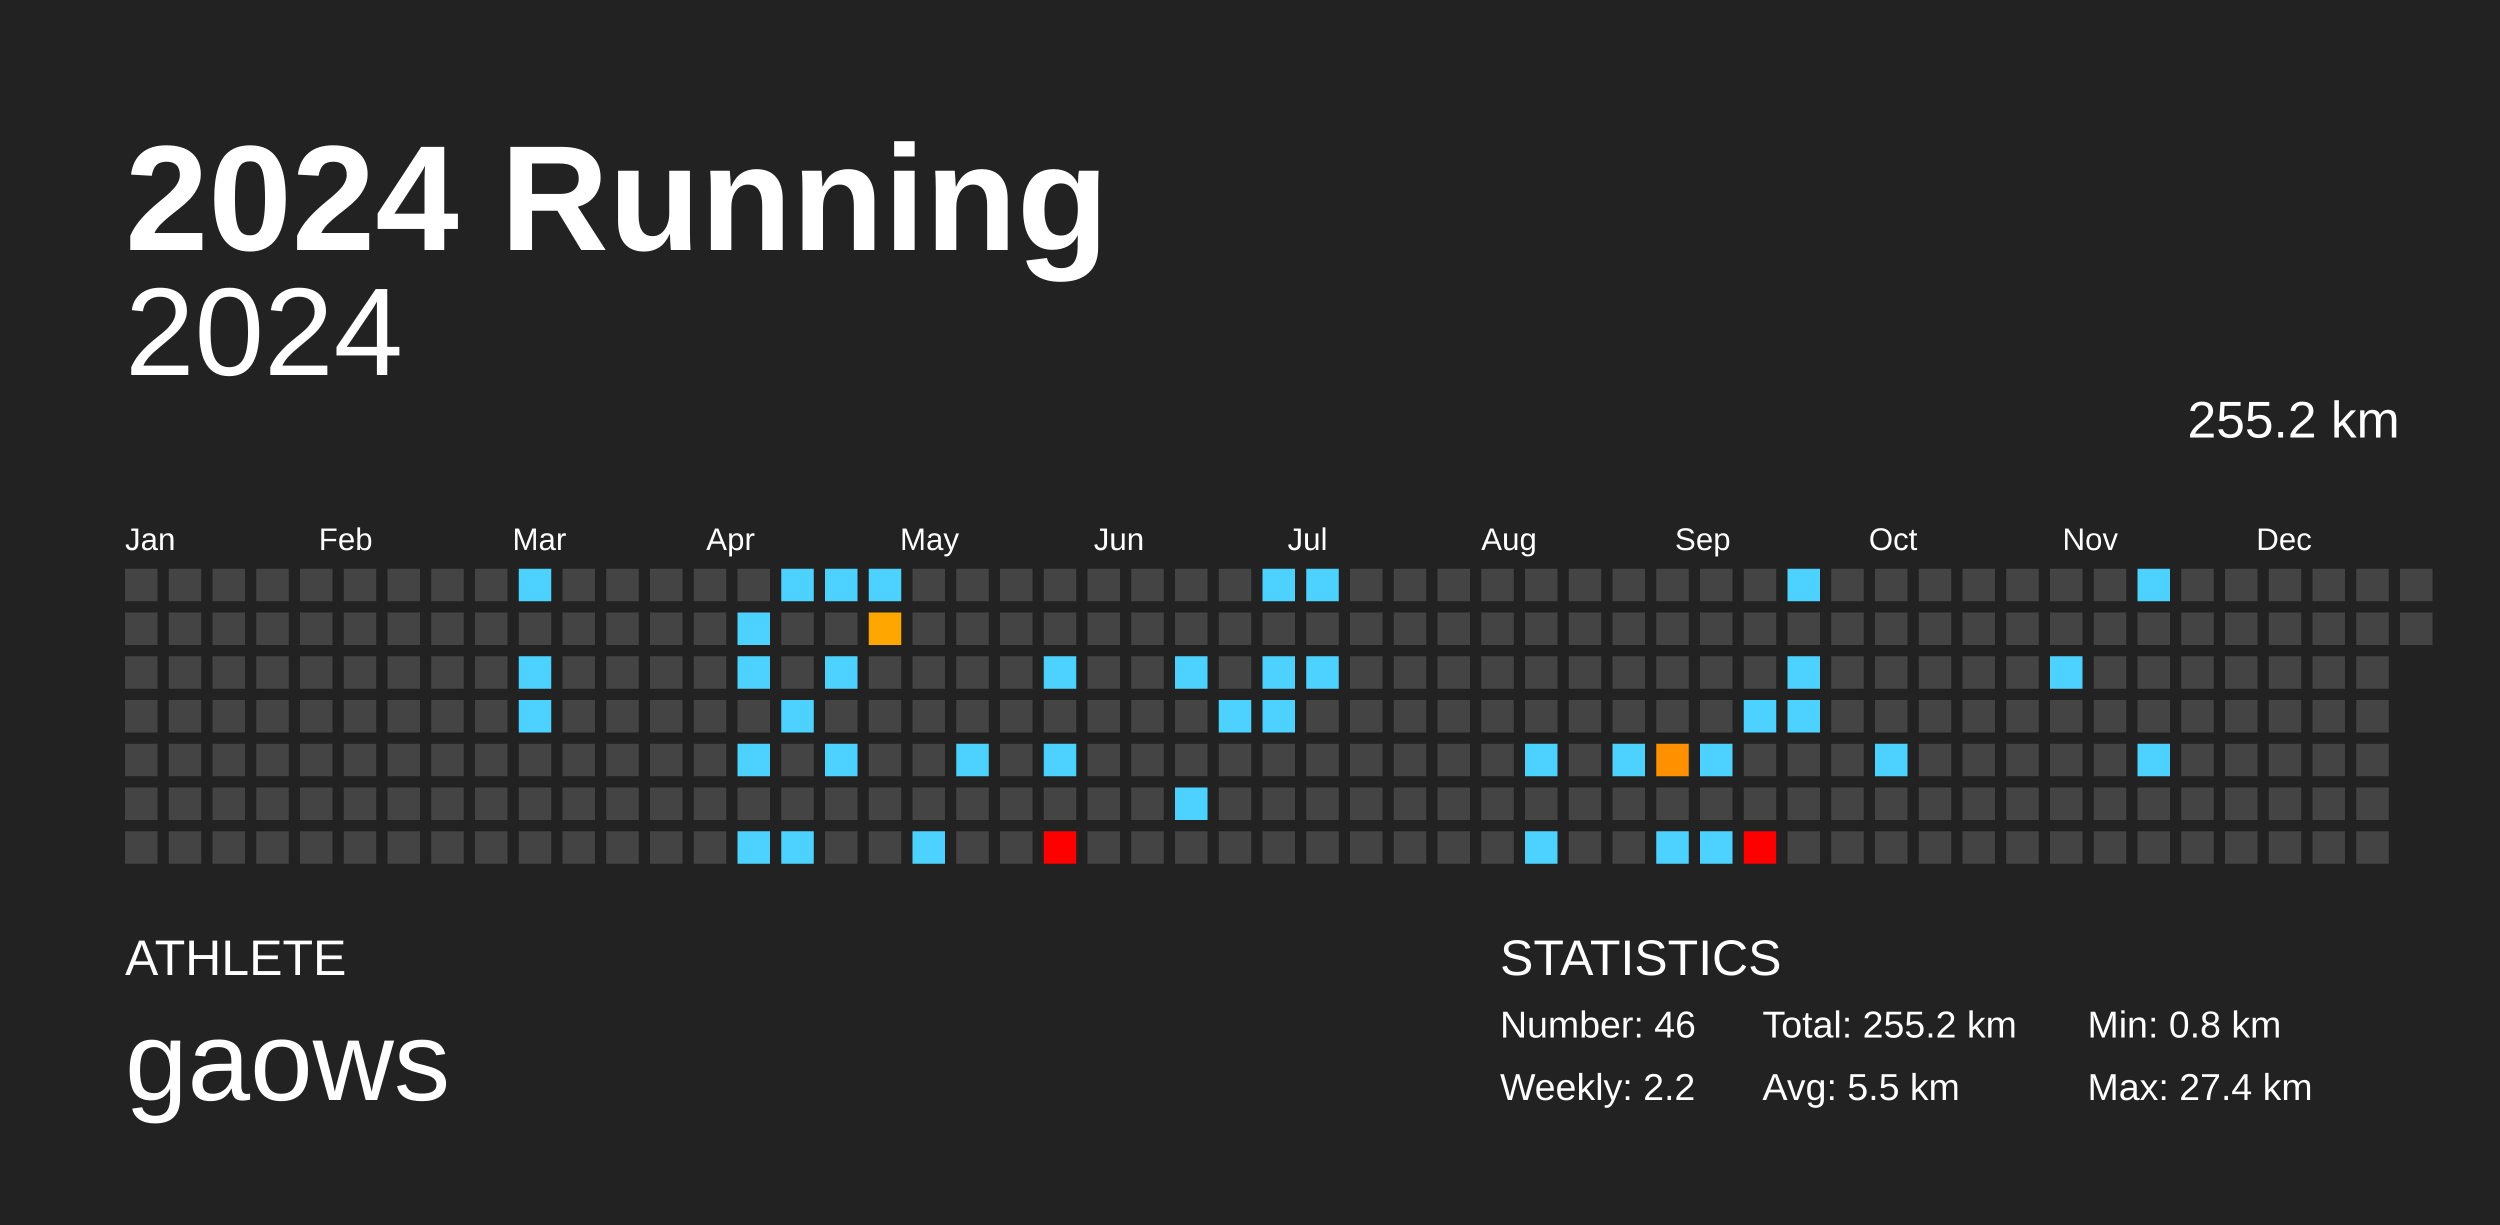
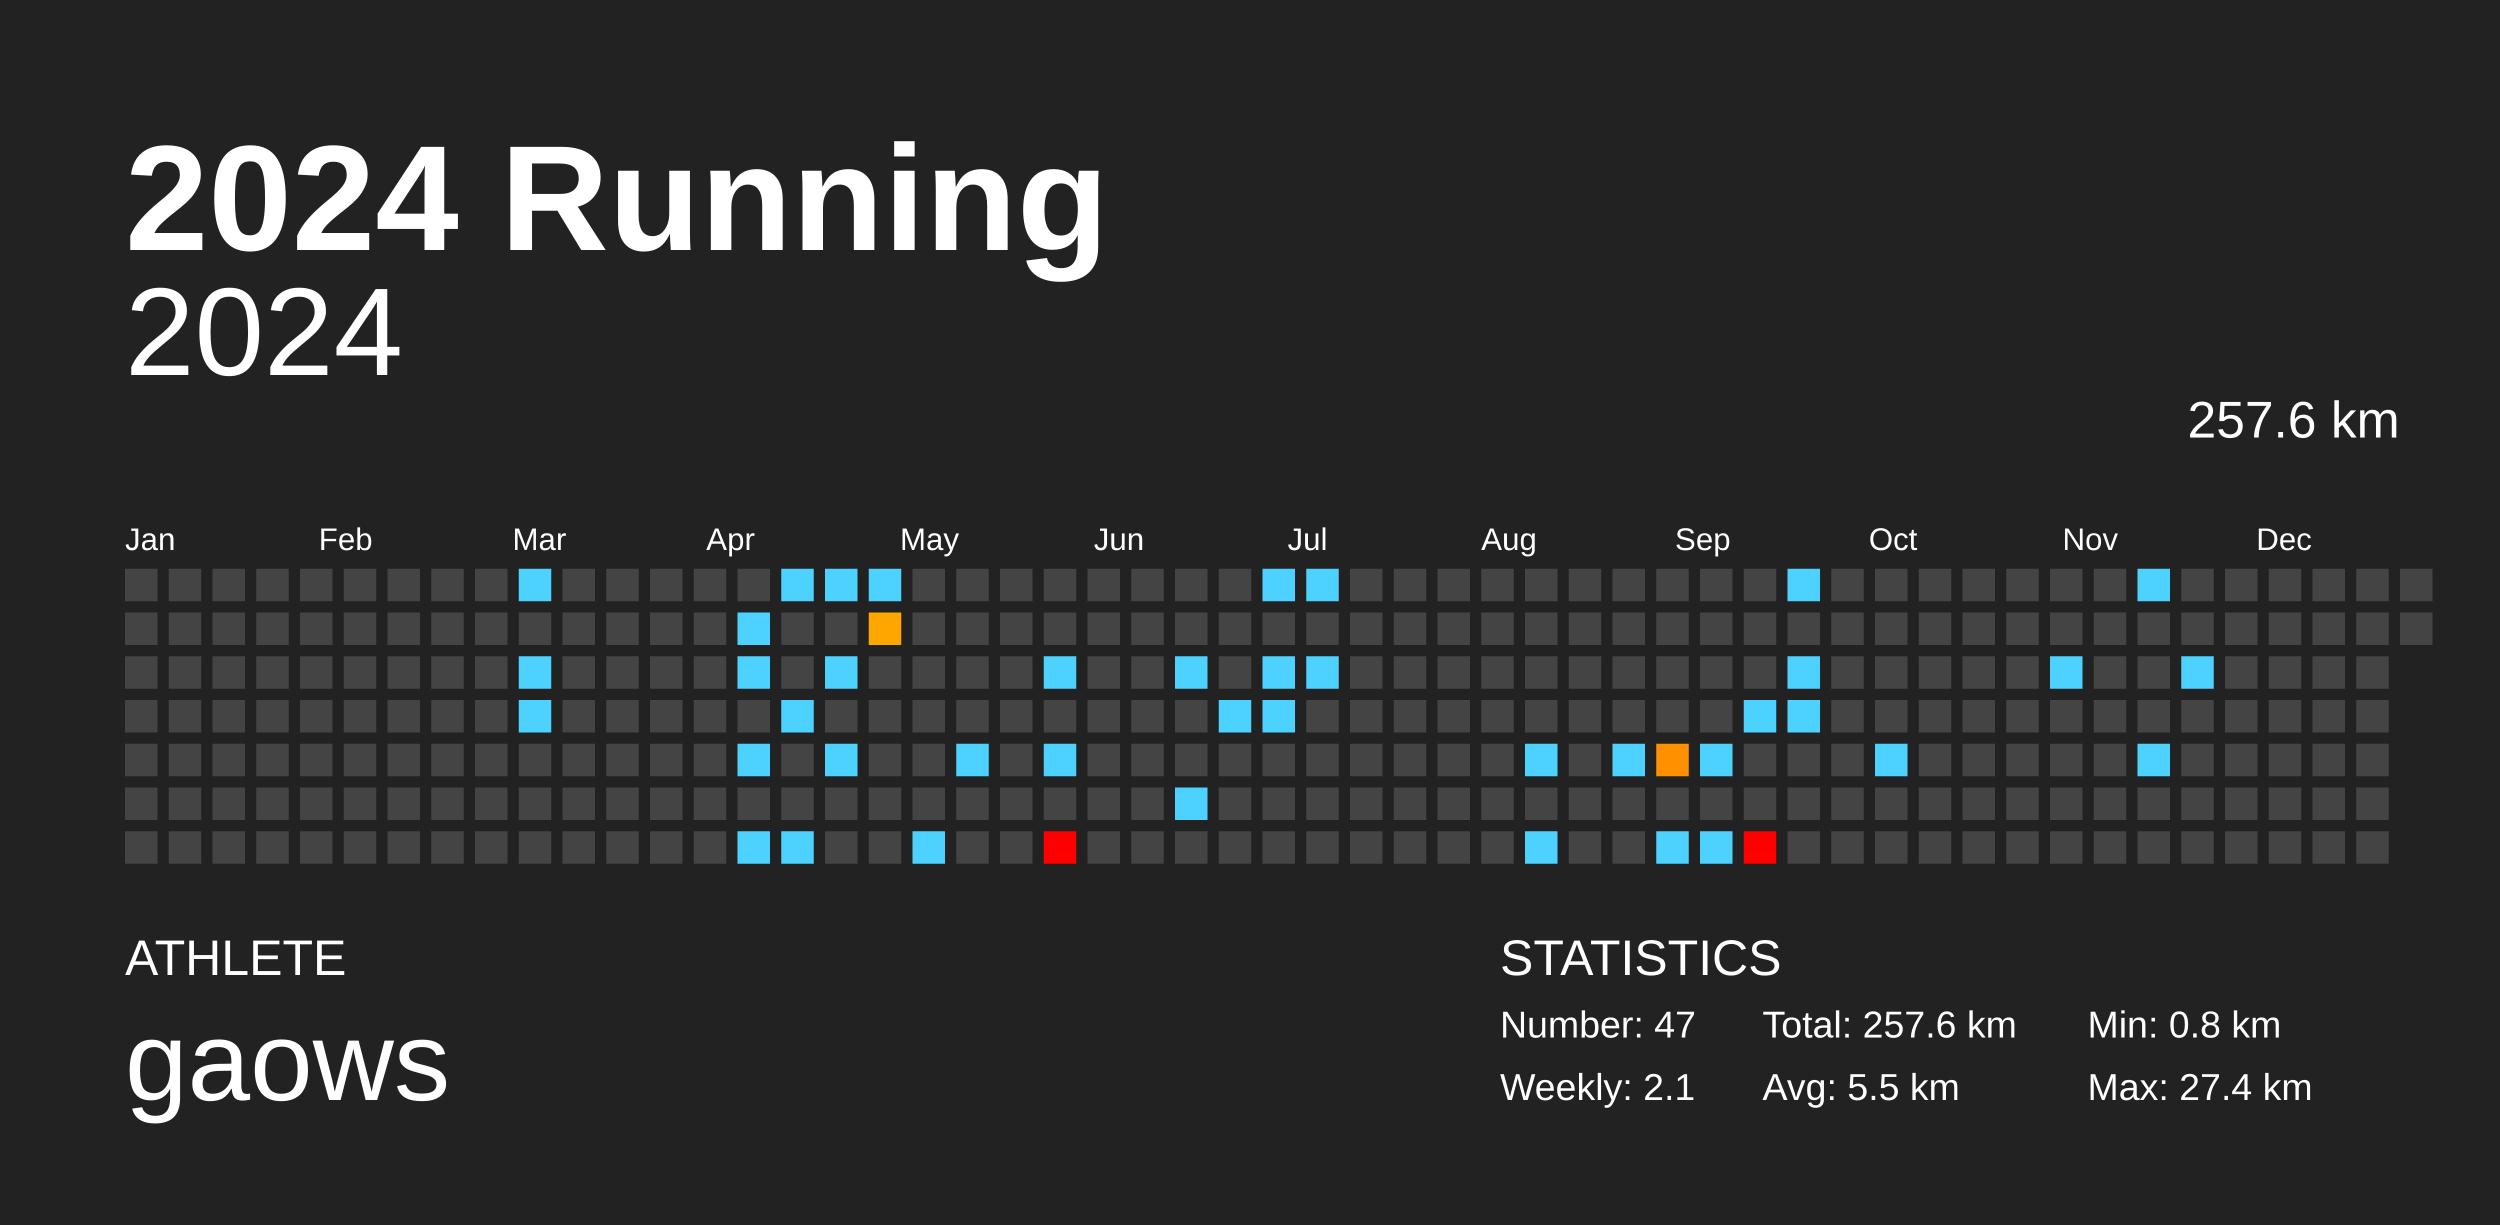
<svg xmlns="http://www.w3.org/2000/svg" baseProfile="full" height="98mm" version="1.1" viewBox="0,0,200,98" width="200mm">
  <defs />
  <rect fill="#222222" height="98" width="200" x="0" y="0" />
  <text fill="#FFFFFF" style="font-size:12px; font-family:Arial; font-weight:bold;" x="10" y="20">2024 Running</text>
  <text fill="#FFFFFF" style="font-size:4px; font-family:Arial" x="10" y="78">ATHLETE</text>
  <text fill="#FFFFFF" style="font-size:9px; font-family:Arial" x="10" y="88">gaows</text>
  <text fill="#FFFFFF" style="font-size:4px; font-family:Arial" x="120" y="78">STATISTICS</text>
-   <text fill="#FFFFFF" style="font-size:3px; font-family:Arial" x="120" y="83">Number: 46</text>
-   <text fill="#FFFFFF" style="font-size:3px; font-family:Arial" x="120" y="88">Weekly: 2.2</text>
-   <text fill="#FFFFFF" style="font-size:3px; font-family:Arial" x="141" y="83">Total: 255.2 km</text>
+   <text fill="#FFFFFF" style="font-size:3px; font-family:Arial" x="120" y="83">Number: 47</text>
+   <text fill="#FFFFFF" style="font-size:3px; font-family:Arial" x="120" y="88">Weekly: 2.1</text>
+   <text fill="#FFFFFF" style="font-size:3px; font-family:Arial" x="141" y="83">Total: 257.6 km</text>
  <text fill="#FFFFFF" style="font-size:3px; font-family:Arial" x="141" y="88">Avg: 5.5 km</text>
  <text fill="#FFFFFF" style="font-size:3px; font-family:Arial" x="167" y="83">Min: 0.8 km</text>
  <text fill="#FFFFFF" style="font-size:3px; font-family:Arial" x="167" y="88">Max: 27.4 km</text>
  <text alignment-baseline="hanging" fill="#FFFFFF" style="font-size:10.0px; font-family:Arial;" x="10" y="30">2024</text>
-   <text alignment-baseline="hanging" fill="#FFFFFF" style="font-size:4.125px; font-family:Arial;" x="175" y="35">255.2 km</text>
+   <text alignment-baseline="hanging" fill="#FFFFFF" style="font-size:4.125px; font-family:Arial;" x="175" y="35">257.6 km</text>
  <text fill="#FFFFFF" style="font-size:2.5px; font-family:Arial" x="10.0" y="44">Jan</text>
  <text fill="#FFFFFF" style="font-size:2.5px; font-family:Arial" x="25.5" y="44">Feb</text>
  <text fill="#FFFFFF" style="font-size:2.5px; font-family:Arial" x="41.0" y="44">Mar</text>
  <text fill="#FFFFFF" style="font-size:2.5px; font-family:Arial" x="56.5" y="44">Apr</text>
  <text fill="#FFFFFF" style="font-size:2.5px; font-family:Arial" x="72.0" y="44">May</text>
  <text fill="#FFFFFF" style="font-size:2.5px; font-family:Arial" x="87.5" y="44">Jun</text>
  <text fill="#FFFFFF" style="font-size:2.5px; font-family:Arial" x="103.0" y="44">Jul</text>
  <text fill="#FFFFFF" style="font-size:2.5px; font-family:Arial" x="118.5" y="44">Aug</text>
  <text fill="#FFFFFF" style="font-size:2.5px; font-family:Arial" x="134.0" y="44">Sep</text>
  <text fill="#FFFFFF" style="font-size:2.5px; font-family:Arial" x="149.5" y="44">Oct</text>
  <text fill="#FFFFFF" style="font-size:2.5px; font-family:Arial" x="165.0" y="44">Nov</text>
  <text fill="#FFFFFF" style="font-size:2.5px; font-family:Arial" x="180.5" y="44">Dec</text>
  <rect fill="#444444" height="2.6" width="2.6" x="10.0" y="45.5" />
  <rect fill="#444444" height="2.6" width="2.6" x="10.0" y="49.0" />
  <rect fill="#444444" height="2.6" width="2.6" x="10.0" y="52.5" />
  <rect fill="#444444" height="2.6" width="2.6" x="10.0" y="56.0" />
  <rect fill="#444444" height="2.6" width="2.6" x="10.0" y="59.5" />
  <rect fill="#444444" height="2.6" width="2.6" x="10.0" y="63.0" />
  <rect fill="#444444" height="2.6" width="2.6" x="10.0" y="66.5" />
  <rect fill="#444444" height="2.6" width="2.6" x="13.5" y="45.5" />
  <rect fill="#444444" height="2.6" width="2.6" x="13.5" y="49.0" />
  <rect fill="#444444" height="2.6" width="2.6" x="13.5" y="52.5" />
  <rect fill="#444444" height="2.6" width="2.6" x="13.5" y="56.0" />
  <rect fill="#444444" height="2.6" width="2.6" x="13.5" y="59.5" />
  <rect fill="#444444" height="2.6" width="2.6" x="13.5" y="63.0" />
  <rect fill="#444444" height="2.6" width="2.6" x="13.5" y="66.5" />
  <rect fill="#444444" height="2.6" width="2.6" x="17.0" y="45.5" />
  <rect fill="#444444" height="2.6" width="2.6" x="17.0" y="49.0" />
  <rect fill="#444444" height="2.6" width="2.6" x="17.0" y="52.5" />
  <rect fill="#444444" height="2.6" width="2.6" x="17.0" y="56.0" />
  <rect fill="#444444" height="2.6" width="2.6" x="17.0" y="59.5" />
  <rect fill="#444444" height="2.6" width="2.6" x="17.0" y="63.0" />
  <rect fill="#444444" height="2.6" width="2.6" x="17.0" y="66.5" />
  <rect fill="#444444" height="2.6" width="2.6" x="20.5" y="45.5" />
  <rect fill="#444444" height="2.6" width="2.6" x="20.5" y="49.0" />
  <rect fill="#444444" height="2.6" width="2.6" x="20.5" y="52.5" />
  <rect fill="#444444" height="2.6" width="2.6" x="20.5" y="56.0" />
  <rect fill="#444444" height="2.6" width="2.6" x="20.5" y="59.5" />
  <rect fill="#444444" height="2.6" width="2.6" x="20.5" y="63.0" />
  <rect fill="#444444" height="2.6" width="2.6" x="20.5" y="66.5" />
  <rect fill="#444444" height="2.6" width="2.6" x="24.0" y="45.5" />
  <rect fill="#444444" height="2.6" width="2.6" x="24.0" y="49.0" />
  <rect fill="#444444" height="2.6" width="2.6" x="24.0" y="52.5" />
  <rect fill="#444444" height="2.6" width="2.6" x="24.0" y="56.0" />
  <rect fill="#444444" height="2.6" width="2.6" x="24.0" y="59.5" />
  <rect fill="#444444" height="2.6" width="2.6" x="24.0" y="63.0" />
  <rect fill="#444444" height="2.6" width="2.6" x="24.0" y="66.5" />
  <rect fill="#444444" height="2.6" width="2.6" x="27.5" y="45.5" />
  <rect fill="#444444" height="2.6" width="2.6" x="27.5" y="49.0" />
  <rect fill="#444444" height="2.6" width="2.6" x="27.5" y="52.5" />
  <rect fill="#444444" height="2.6" width="2.6" x="27.5" y="56.0" />
  <rect fill="#444444" height="2.6" width="2.6" x="27.5" y="59.5" />
  <rect fill="#444444" height="2.6" width="2.6" x="27.5" y="63.0" />
  <rect fill="#444444" height="2.6" width="2.6" x="27.5" y="66.5" />
  <rect fill="#444444" height="2.6" width="2.6" x="31.0" y="45.5" />
  <rect fill="#444444" height="2.6" width="2.6" x="31.0" y="49.0" />
  <rect fill="#444444" height="2.6" width="2.6" x="31.0" y="52.5" />
  <rect fill="#444444" height="2.6" width="2.6" x="31.0" y="56.0" />
  <rect fill="#444444" height="2.6" width="2.6" x="31.0" y="59.5" />
  <rect fill="#444444" height="2.6" width="2.6" x="31.0" y="63.0" />
  <rect fill="#444444" height="2.6" width="2.6" x="31.0" y="66.5" />
  <rect fill="#444444" height="2.6" width="2.6" x="34.5" y="45.5" />
  <rect fill="#444444" height="2.6" width="2.6" x="34.5" y="49.0" />
  <rect fill="#444444" height="2.6" width="2.6" x="34.5" y="52.5" />
  <rect fill="#444444" height="2.6" width="2.6" x="34.5" y="56.0" />
  <rect fill="#444444" height="2.6" width="2.6" x="34.5" y="59.5" />
  <rect fill="#444444" height="2.6" width="2.6" x="34.5" y="63.0" />
  <rect fill="#444444" height="2.6" width="2.6" x="34.5" y="66.5" />
  <rect fill="#444444" height="2.6" width="2.6" x="38.0" y="45.5" />
  <rect fill="#444444" height="2.6" width="2.6" x="38.0" y="49.0" />
  <rect fill="#444444" height="2.6" width="2.6" x="38.0" y="52.5" />
  <rect fill="#444444" height="2.6" width="2.6" x="38.0" y="56.0" />
  <rect fill="#444444" height="2.6" width="2.6" x="38.0" y="59.5" />
  <rect fill="#444444" height="2.6" width="2.6" x="38.0" y="63.0" />
  <rect fill="#444444" height="2.6" width="2.6" x="38.0" y="66.5" />
  <rect fill="#4dd2ff" height="2.6" width="2.6" x="41.5" y="45.5" />
  <rect fill="#444444" height="2.6" width="2.6" x="41.5" y="49.0" />
  <rect fill="#4dd2ff" height="2.6" width="2.6" x="41.5" y="52.5" />
  <rect fill="#4dd2ff" height="2.6" width="2.6" x="41.5" y="56.0" />
  <rect fill="#444444" height="2.6" width="2.6" x="41.5" y="59.5" />
  <rect fill="#444444" height="2.6" width="2.6" x="41.5" y="63.0" />
  <rect fill="#444444" height="2.6" width="2.6" x="41.5" y="66.5" />
  <rect fill="#444444" height="2.6" width="2.6" x="45.0" y="45.5" />
  <rect fill="#444444" height="2.6" width="2.6" x="45.0" y="49.0" />
  <rect fill="#444444" height="2.6" width="2.6" x="45.0" y="52.5" />
  <rect fill="#444444" height="2.6" width="2.6" x="45.0" y="56.0" />
  <rect fill="#444444" height="2.6" width="2.6" x="45.0" y="59.5" />
  <rect fill="#444444" height="2.6" width="2.6" x="45.0" y="63.0" />
  <rect fill="#444444" height="2.6" width="2.6" x="45.0" y="66.5" />
  <rect fill="#444444" height="2.6" width="2.6" x="48.5" y="45.5" />
  <rect fill="#444444" height="2.6" width="2.6" x="48.5" y="49.0" />
  <rect fill="#444444" height="2.6" width="2.6" x="48.5" y="52.5" />
  <rect fill="#444444" height="2.6" width="2.6" x="48.5" y="56.0" />
  <rect fill="#444444" height="2.6" width="2.6" x="48.5" y="59.5" />
  <rect fill="#444444" height="2.6" width="2.6" x="48.5" y="63.0" />
  <rect fill="#444444" height="2.6" width="2.6" x="48.5" y="66.5" />
  <rect fill="#444444" height="2.6" width="2.6" x="52.0" y="45.5" />
  <rect fill="#444444" height="2.6" width="2.6" x="52.0" y="49.0" />
  <rect fill="#444444" height="2.6" width="2.6" x="52.0" y="52.5" />
  <rect fill="#444444" height="2.6" width="2.6" x="52.0" y="56.0" />
  <rect fill="#444444" height="2.6" width="2.6" x="52.0" y="59.5" />
  <rect fill="#444444" height="2.6" width="2.6" x="52.0" y="63.0" />
  <rect fill="#444444" height="2.6" width="2.6" x="52.0" y="66.5" />
  <rect fill="#444444" height="2.6" width="2.6" x="55.5" y="45.5" />
  <rect fill="#444444" height="2.6" width="2.6" x="55.5" y="49.0" />
  <rect fill="#444444" height="2.6" width="2.6" x="55.5" y="52.5" />
  <rect fill="#444444" height="2.6" width="2.6" x="55.5" y="56.0" />
  <rect fill="#444444" height="2.6" width="2.6" x="55.5" y="59.5" />
  <rect fill="#444444" height="2.6" width="2.6" x="55.5" y="63.0" />
  <rect fill="#444444" height="2.6" width="2.6" x="55.5" y="66.5" />
  <rect fill="#444444" height="2.6" width="2.6" x="59.0" y="45.5" />
  <rect fill="#4dd2ff" height="2.6" width="2.6" x="59.0" y="49.0" />
  <rect fill="#4dd2ff" height="2.6" width="2.6" x="59.0" y="52.5" />
  <rect fill="#444444" height="2.6" width="2.6" x="59.0" y="56.0" />
  <rect fill="#4dd2ff" height="2.6" width="2.6" x="59.0" y="59.5" />
  <rect fill="#444444" height="2.6" width="2.6" x="59.0" y="63.0" />
  <rect fill="#4dd2ff" height="2.6" width="2.6" x="59.0" y="66.5" />
  <rect fill="#4dd2ff" height="2.6" width="2.6" x="62.5" y="45.5" />
  <rect fill="#444444" height="2.6" width="2.6" x="62.5" y="49.0" />
  <rect fill="#444444" height="2.6" width="2.6" x="62.5" y="52.5" />
  <rect fill="#4dd2ff" height="2.6" width="2.6" x="62.5" y="56.0" />
  <rect fill="#444444" height="2.6" width="2.6" x="62.5" y="59.5" />
  <rect fill="#444444" height="2.6" width="2.6" x="62.5" y="63.0" />
  <rect fill="#4dd2ff" height="2.6" width="2.6" x="62.5" y="66.5" />
  <rect fill="#4dd2ff" height="2.6" width="2.6" x="66.0" y="45.5" />
  <rect fill="#444444" height="2.6" width="2.6" x="66.0" y="49.0" />
  <rect fill="#4dd2ff" height="2.6" width="2.6" x="66.0" y="52.5" />
  <rect fill="#444444" height="2.6" width="2.6" x="66.0" y="56.0" />
  <rect fill="#4dd2ff" height="2.6" width="2.6" x="66.0" y="59.5" />
  <rect fill="#444444" height="2.6" width="2.6" x="66.0" y="63.0" />
  <rect fill="#444444" height="2.6" width="2.6" x="66.0" y="66.5" />
  <rect fill="#4dd2ff" height="2.6" width="2.6" x="69.5" y="45.5" />
  <rect fill="#ffa600" height="2.6" width="2.6" x="69.5" y="49.0" />
  <rect fill="#444444" height="2.6" width="2.6" x="69.5" y="52.5" />
  <rect fill="#444444" height="2.6" width="2.6" x="69.5" y="56.0" />
  <rect fill="#444444" height="2.6" width="2.6" x="69.5" y="59.5" />
  <rect fill="#444444" height="2.6" width="2.6" x="69.5" y="63.0" />
  <rect fill="#444444" height="2.6" width="2.6" x="69.5" y="66.5" />
  <rect fill="#444444" height="2.6" width="2.6" x="73.0" y="45.5" />
  <rect fill="#444444" height="2.6" width="2.6" x="73.0" y="49.0" />
  <rect fill="#444444" height="2.6" width="2.6" x="73.0" y="52.5" />
  <rect fill="#444444" height="2.6" width="2.6" x="73.0" y="56.0" />
  <rect fill="#444444" height="2.6" width="2.6" x="73.0" y="59.5" />
  <rect fill="#444444" height="2.6" width="2.6" x="73.0" y="63.0" />
  <rect fill="#4dd2ff" height="2.6" width="2.6" x="73.0" y="66.5" />
  <rect fill="#444444" height="2.6" width="2.6" x="76.5" y="45.5" />
  <rect fill="#444444" height="2.6" width="2.6" x="76.5" y="49.0" />
  <rect fill="#444444" height="2.6" width="2.6" x="76.5" y="52.5" />
  <rect fill="#444444" height="2.6" width="2.6" x="76.5" y="56.0" />
  <rect fill="#4dd2ff" height="2.6" width="2.6" x="76.5" y="59.5" />
  <rect fill="#444444" height="2.6" width="2.6" x="76.5" y="63.0" />
  <rect fill="#444444" height="2.6" width="2.6" x="76.5" y="66.5" />
  <rect fill="#444444" height="2.6" width="2.6" x="80.0" y="45.5" />
  <rect fill="#444444" height="2.6" width="2.6" x="80.0" y="49.0" />
  <rect fill="#444444" height="2.6" width="2.6" x="80.0" y="52.5" />
  <rect fill="#444444" height="2.6" width="2.6" x="80.0" y="56.0" />
  <rect fill="#444444" height="2.6" width="2.6" x="80.0" y="59.5" />
  <rect fill="#444444" height="2.6" width="2.6" x="80.0" y="63.0" />
  <rect fill="#444444" height="2.6" width="2.6" x="80.0" y="66.5" />
  <rect fill="#444444" height="2.6" width="2.6" x="83.5" y="45.5" />
  <rect fill="#444444" height="2.6" width="2.6" x="83.5" y="49.0" />
  <rect fill="#4dd2ff" height="2.6" width="2.6" x="83.5" y="52.5" />
  <rect fill="#444444" height="2.6" width="2.6" x="83.5" y="56.0" />
  <rect fill="#4dd2ff" height="2.6" width="2.6" x="83.5" y="59.5" />
  <rect fill="#444444" height="2.6" width="2.6" x="83.5" y="63.0" />
  <rect fill="red" height="2.6" width="2.6" x="83.5" y="66.5" />
  <rect fill="#444444" height="2.6" width="2.6" x="87.0" y="45.5" />
  <rect fill="#444444" height="2.6" width="2.6" x="87.0" y="49.0" />
  <rect fill="#444444" height="2.6" width="2.6" x="87.0" y="52.5" />
  <rect fill="#444444" height="2.6" width="2.6" x="87.0" y="56.0" />
  <rect fill="#444444" height="2.6" width="2.6" x="87.0" y="59.5" />
  <rect fill="#444444" height="2.6" width="2.6" x="87.0" y="63.0" />
  <rect fill="#444444" height="2.6" width="2.6" x="87.0" y="66.5" />
  <rect fill="#444444" height="2.6" width="2.6" x="90.5" y="45.5" />
  <rect fill="#444444" height="2.6" width="2.6" x="90.5" y="49.0" />
  <rect fill="#444444" height="2.6" width="2.6" x="90.5" y="52.5" />
  <rect fill="#444444" height="2.6" width="2.6" x="90.5" y="56.0" />
  <rect fill="#444444" height="2.6" width="2.6" x="90.5" y="59.5" />
  <rect fill="#444444" height="2.6" width="2.6" x="90.5" y="63.0" />
  <rect fill="#444444" height="2.6" width="2.6" x="90.5" y="66.5" />
  <rect fill="#444444" height="2.6" width="2.6" x="94.0" y="45.5" />
  <rect fill="#444444" height="2.6" width="2.6" x="94.0" y="49.0" />
  <rect fill="#4dd2ff" height="2.6" width="2.6" x="94.0" y="52.5" />
  <rect fill="#444444" height="2.6" width="2.6" x="94.0" y="56.0" />
  <rect fill="#444444" height="2.6" width="2.6" x="94.0" y="59.5" />
  <rect fill="#4dd2ff" height="2.6" width="2.6" x="94.0" y="63.0" />
  <rect fill="#444444" height="2.6" width="2.6" x="94.0" y="66.5" />
  <rect fill="#444444" height="2.6" width="2.6" x="97.5" y="45.5" />
  <rect fill="#444444" height="2.6" width="2.6" x="97.5" y="49.0" />
  <rect fill="#444444" height="2.6" width="2.6" x="97.5" y="52.5" />
  <rect fill="#4dd2ff" height="2.6" width="2.6" x="97.5" y="56.0" />
  <rect fill="#444444" height="2.6" width="2.6" x="97.5" y="59.5" />
  <rect fill="#444444" height="2.6" width="2.6" x="97.5" y="63.0" />
  <rect fill="#444444" height="2.6" width="2.6" x="97.5" y="66.5" />
  <rect fill="#4dd2ff" height="2.6" width="2.6" x="101.0" y="45.5" />
  <rect fill="#444444" height="2.6" width="2.6" x="101.0" y="49.0" />
  <rect fill="#4dd2ff" height="2.6" width="2.6" x="101.0" y="52.5" />
  <rect fill="#4dd2ff" height="2.6" width="2.6" x="101.0" y="56.0" />
  <rect fill="#444444" height="2.6" width="2.6" x="101.0" y="59.5" />
  <rect fill="#444444" height="2.6" width="2.6" x="101.0" y="63.0" />
  <rect fill="#444444" height="2.6" width="2.6" x="101.0" y="66.5" />
  <rect fill="#4dd2ff" height="2.6" width="2.6" x="104.5" y="45.5" />
  <rect fill="#444444" height="2.6" width="2.6" x="104.5" y="49.0" />
  <rect fill="#4dd2ff" height="2.6" width="2.6" x="104.5" y="52.5" />
  <rect fill="#444444" height="2.6" width="2.6" x="104.5" y="56.0" />
  <rect fill="#444444" height="2.6" width="2.6" x="104.5" y="59.5" />
  <rect fill="#444444" height="2.6" width="2.6" x="104.5" y="63.0" />
  <rect fill="#444444" height="2.6" width="2.6" x="104.5" y="66.5" />
  <rect fill="#444444" height="2.6" width="2.6" x="108.0" y="45.5" />
  <rect fill="#444444" height="2.6" width="2.6" x="108.0" y="49.0" />
  <rect fill="#444444" height="2.6" width="2.6" x="108.0" y="52.5" />
  <rect fill="#444444" height="2.6" width="2.6" x="108.0" y="56.0" />
  <rect fill="#444444" height="2.6" width="2.6" x="108.0" y="59.5" />
  <rect fill="#444444" height="2.6" width="2.6" x="108.0" y="63.0" />
  <rect fill="#444444" height="2.6" width="2.6" x="108.0" y="66.5" />
  <rect fill="#444444" height="2.6" width="2.6" x="111.5" y="45.5" />
  <rect fill="#444444" height="2.6" width="2.6" x="111.5" y="49.0" />
  <rect fill="#444444" height="2.6" width="2.6" x="111.5" y="52.5" />
  <rect fill="#444444" height="2.6" width="2.6" x="111.5" y="56.0" />
  <rect fill="#444444" height="2.6" width="2.6" x="111.5" y="59.5" />
  <rect fill="#444444" height="2.6" width="2.6" x="111.5" y="63.0" />
  <rect fill="#444444" height="2.6" width="2.6" x="111.5" y="66.5" />
  <rect fill="#444444" height="2.6" width="2.6" x="115.0" y="45.5" />
  <rect fill="#444444" height="2.6" width="2.6" x="115.0" y="49.0" />
  <rect fill="#444444" height="2.6" width="2.6" x="115.0" y="52.5" />
  <rect fill="#444444" height="2.6" width="2.6" x="115.0" y="56.0" />
  <rect fill="#444444" height="2.6" width="2.6" x="115.0" y="59.5" />
  <rect fill="#444444" height="2.6" width="2.6" x="115.0" y="63.0" />
  <rect fill="#444444" height="2.6" width="2.6" x="115.0" y="66.5" />
  <rect fill="#444444" height="2.6" width="2.6" x="118.5" y="45.5" />
  <rect fill="#444444" height="2.6" width="2.6" x="118.5" y="49.0" />
  <rect fill="#444444" height="2.6" width="2.6" x="118.5" y="52.5" />
  <rect fill="#444444" height="2.6" width="2.6" x="118.5" y="56.0" />
  <rect fill="#444444" height="2.6" width="2.6" x="118.5" y="59.5" />
  <rect fill="#444444" height="2.6" width="2.6" x="118.5" y="63.0" />
  <rect fill="#444444" height="2.6" width="2.6" x="118.5" y="66.5" />
  <rect fill="#444444" height="2.6" width="2.6" x="122.0" y="45.5" />
  <rect fill="#444444" height="2.6" width="2.6" x="122.0" y="49.0" />
  <rect fill="#444444" height="2.6" width="2.6" x="122.0" y="52.5" />
  <rect fill="#444444" height="2.6" width="2.6" x="122.0" y="56.0" />
  <rect fill="#4dd2ff" height="2.6" width="2.6" x="122.0" y="59.5" />
  <rect fill="#444444" height="2.6" width="2.6" x="122.0" y="63.0" />
  <rect fill="#4dd2ff" height="2.6" width="2.6" x="122.0" y="66.5" />
  <rect fill="#444444" height="2.6" width="2.6" x="125.5" y="45.5" />
  <rect fill="#444444" height="2.6" width="2.6" x="125.5" y="49.0" />
  <rect fill="#444444" height="2.6" width="2.6" x="125.5" y="52.5" />
  <rect fill="#444444" height="2.6" width="2.6" x="125.5" y="56.0" />
  <rect fill="#444444" height="2.6" width="2.6" x="125.5" y="59.5" />
  <rect fill="#444444" height="2.6" width="2.6" x="125.5" y="63.0" />
  <rect fill="#444444" height="2.6" width="2.6" x="125.5" y="66.5" />
  <rect fill="#444444" height="2.6" width="2.6" x="129.0" y="45.5" />
  <rect fill="#444444" height="2.6" width="2.6" x="129.0" y="49.0" />
  <rect fill="#444444" height="2.6" width="2.6" x="129.0" y="52.5" />
  <rect fill="#444444" height="2.6" width="2.6" x="129.0" y="56.0" />
  <rect fill="#4dd2ff" height="2.6" width="2.6" x="129.0" y="59.5" />
  <rect fill="#444444" height="2.6" width="2.6" x="129.0" y="63.0" />
  <rect fill="#444444" height="2.6" width="2.6" x="129.0" y="66.5" />
  <rect fill="#444444" height="2.6" width="2.6" x="132.5" y="45.5" />
  <rect fill="#444444" height="2.6" width="2.6" x="132.5" y="49.0" />
  <rect fill="#444444" height="2.6" width="2.6" x="132.5" y="52.5" />
  <rect fill="#444444" height="2.6" width="2.6" x="132.5" y="56.0" />
  <rect fill="#ff9100" height="2.6" width="2.6" x="132.5" y="59.5" />
  <rect fill="#444444" height="2.6" width="2.6" x="132.5" y="63.0" />
  <rect fill="#4dd2ff" height="2.6" width="2.6" x="132.5" y="66.5" />
  <rect fill="#444444" height="2.6" width="2.6" x="136.0" y="45.5" />
  <rect fill="#444444" height="2.6" width="2.6" x="136.0" y="49.0" />
  <rect fill="#444444" height="2.6" width="2.6" x="136.0" y="52.5" />
  <rect fill="#444444" height="2.6" width="2.6" x="136.0" y="56.0" />
  <rect fill="#4dd2ff" height="2.6" width="2.6" x="136.0" y="59.5" />
  <rect fill="#444444" height="2.6" width="2.6" x="136.0" y="63.0" />
  <rect fill="#4dd2ff" height="2.6" width="2.6" x="136.0" y="66.5" />
  <rect fill="#444444" height="2.6" width="2.6" x="139.5" y="45.5" />
  <rect fill="#444444" height="2.6" width="2.6" x="139.5" y="49.0" />
  <rect fill="#444444" height="2.6" width="2.6" x="139.5" y="52.5" />
  <rect fill="#4dd2ff" height="2.6" width="2.6" x="139.5" y="56.0" />
  <rect fill="#444444" height="2.6" width="2.6" x="139.5" y="59.5" />
  <rect fill="#444444" height="2.6" width="2.6" x="139.5" y="63.0" />
  <rect fill="red" height="2.6" width="2.6" x="139.5" y="66.5" />
  <rect fill="#4dd2ff" height="2.6" width="2.6" x="143.0" y="45.5" />
  <rect fill="#444444" height="2.6" width="2.6" x="143.0" y="49.0" />
  <rect fill="#4dd2ff" height="2.6" width="2.6" x="143.0" y="52.5" />
  <rect fill="#4dd2ff" height="2.6" width="2.6" x="143.0" y="56.0" />
  <rect fill="#444444" height="2.6" width="2.6" x="143.0" y="59.5" />
  <rect fill="#444444" height="2.6" width="2.6" x="143.0" y="63.0" />
  <rect fill="#444444" height="2.6" width="2.6" x="143.0" y="66.5" />
  <rect fill="#444444" height="2.6" width="2.6" x="146.5" y="45.5" />
  <rect fill="#444444" height="2.6" width="2.6" x="146.5" y="49.0" />
  <rect fill="#444444" height="2.6" width="2.6" x="146.5" y="52.5" />
  <rect fill="#444444" height="2.6" width="2.6" x="146.5" y="56.0" />
  <rect fill="#444444" height="2.6" width="2.6" x="146.5" y="59.5" />
  <rect fill="#444444" height="2.6" width="2.6" x="146.5" y="63.0" />
  <rect fill="#444444" height="2.6" width="2.6" x="146.5" y="66.5" />
  <rect fill="#444444" height="2.6" width="2.6" x="150.0" y="45.5" />
  <rect fill="#444444" height="2.6" width="2.6" x="150.0" y="49.0" />
  <rect fill="#444444" height="2.6" width="2.6" x="150.0" y="52.5" />
  <rect fill="#444444" height="2.6" width="2.6" x="150.0" y="56.0" />
  <rect fill="#4dd2ff" height="2.6" width="2.6" x="150.0" y="59.5" />
  <rect fill="#444444" height="2.6" width="2.6" x="150.0" y="63.0" />
  <rect fill="#444444" height="2.6" width="2.6" x="150.0" y="66.5" />
  <rect fill="#444444" height="2.6" width="2.6" x="153.5" y="45.5" />
  <rect fill="#444444" height="2.6" width="2.6" x="153.5" y="49.0" />
  <rect fill="#444444" height="2.6" width="2.6" x="153.5" y="52.5" />
  <rect fill="#444444" height="2.6" width="2.6" x="153.5" y="56.0" />
  <rect fill="#444444" height="2.6" width="2.6" x="153.5" y="59.5" />
  <rect fill="#444444" height="2.6" width="2.6" x="153.5" y="63.0" />
  <rect fill="#444444" height="2.6" width="2.6" x="153.5" y="66.5" />
  <rect fill="#444444" height="2.6" width="2.6" x="157.0" y="45.5" />
  <rect fill="#444444" height="2.6" width="2.6" x="157.0" y="49.0" />
  <rect fill="#444444" height="2.6" width="2.6" x="157.0" y="52.5" />
  <rect fill="#444444" height="2.6" width="2.6" x="157.0" y="56.0" />
  <rect fill="#444444" height="2.6" width="2.6" x="157.0" y="59.5" />
  <rect fill="#444444" height="2.6" width="2.6" x="157.0" y="63.0" />
  <rect fill="#444444" height="2.6" width="2.6" x="157.0" y="66.5" />
  <rect fill="#444444" height="2.6" width="2.6" x="160.5" y="45.5" />
  <rect fill="#444444" height="2.6" width="2.6" x="160.5" y="49.0" />
  <rect fill="#444444" height="2.6" width="2.6" x="160.5" y="52.5" />
  <rect fill="#444444" height="2.6" width="2.6" x="160.5" y="56.0" />
  <rect fill="#444444" height="2.6" width="2.6" x="160.5" y="59.5" />
  <rect fill="#444444" height="2.6" width="2.6" x="160.5" y="63.0" />
  <rect fill="#444444" height="2.6" width="2.6" x="160.5" y="66.5" />
  <rect fill="#444444" height="2.6" width="2.6" x="164.0" y="45.5" />
  <rect fill="#444444" height="2.6" width="2.6" x="164.0" y="49.0" />
  <rect fill="#4dd2ff" height="2.6" width="2.6" x="164.0" y="52.5" />
  <rect fill="#444444" height="2.6" width="2.6" x="164.0" y="56.0" />
  <rect fill="#444444" height="2.6" width="2.6" x="164.0" y="59.5" />
  <rect fill="#444444" height="2.6" width="2.6" x="164.0" y="63.0" />
  <rect fill="#444444" height="2.6" width="2.6" x="164.0" y="66.5" />
  <rect fill="#444444" height="2.6" width="2.6" x="167.5" y="45.5" />
  <rect fill="#444444" height="2.6" width="2.6" x="167.5" y="49.0" />
  <rect fill="#444444" height="2.6" width="2.6" x="167.5" y="52.5" />
  <rect fill="#444444" height="2.6" width="2.6" x="167.5" y="56.0" />
  <rect fill="#444444" height="2.6" width="2.6" x="167.5" y="59.5" />
  <rect fill="#444444" height="2.6" width="2.6" x="167.5" y="63.0" />
  <rect fill="#444444" height="2.6" width="2.6" x="167.5" y="66.5" />
  <rect fill="#4dd2ff" height="2.6" width="2.6" x="171.0" y="45.5" />
  <rect fill="#444444" height="2.6" width="2.6" x="171.0" y="49.0" />
  <rect fill="#444444" height="2.6" width="2.6" x="171.0" y="52.5" />
  <rect fill="#444444" height="2.6" width="2.6" x="171.0" y="56.0" />
  <rect fill="#4dd2ff" height="2.6" width="2.6" x="171.0" y="59.5" />
  <rect fill="#444444" height="2.6" width="2.6" x="171.0" y="63.0" />
  <rect fill="#444444" height="2.6" width="2.6" x="171.0" y="66.5" />
  <rect fill="#444444" height="2.6" width="2.6" x="174.5" y="45.5" />
  <rect fill="#444444" height="2.6" width="2.6" x="174.5" y="49.0" />
-   <rect fill="#444444" height="2.6" width="2.6" x="174.5" y="52.5" />
+   <rect fill="#4dd2ff" height="2.6" width="2.6" x="174.5" y="52.5" />
  <rect fill="#444444" height="2.6" width="2.6" x="174.5" y="56.0" />
  <rect fill="#444444" height="2.6" width="2.6" x="174.5" y="59.5" />
  <rect fill="#444444" height="2.6" width="2.6" x="174.5" y="63.0" />
  <rect fill="#444444" height="2.6" width="2.6" x="174.5" y="66.5" />
  <rect fill="#444444" height="2.6" width="2.6" x="178.0" y="45.5" />
  <rect fill="#444444" height="2.6" width="2.6" x="178.0" y="49.0" />
  <rect fill="#444444" height="2.6" width="2.6" x="178.0" y="52.5" />
  <rect fill="#444444" height="2.6" width="2.6" x="178.0" y="56.0" />
  <rect fill="#444444" height="2.6" width="2.6" x="178.0" y="59.5" />
  <rect fill="#444444" height="2.6" width="2.6" x="178.0" y="63.0" />
  <rect fill="#444444" height="2.6" width="2.6" x="178.0" y="66.5" />
  <rect fill="#444444" height="2.6" width="2.6" x="181.5" y="45.5" />
  <rect fill="#444444" height="2.6" width="2.6" x="181.5" y="49.0" />
  <rect fill="#444444" height="2.6" width="2.6" x="181.5" y="52.5" />
  <rect fill="#444444" height="2.6" width="2.6" x="181.5" y="56.0" />
  <rect fill="#444444" height="2.6" width="2.6" x="181.5" y="59.5" />
  <rect fill="#444444" height="2.6" width="2.6" x="181.5" y="63.0" />
  <rect fill="#444444" height="2.6" width="2.6" x="181.5" y="66.5" />
  <rect fill="#444444" height="2.6" width="2.6" x="185.0" y="45.5" />
  <rect fill="#444444" height="2.6" width="2.6" x="185.0" y="49.0" />
  <rect fill="#444444" height="2.6" width="2.6" x="185.0" y="52.5" />
  <rect fill="#444444" height="2.6" width="2.6" x="185.0" y="56.0" />
  <rect fill="#444444" height="2.6" width="2.6" x="185.0" y="59.5" />
  <rect fill="#444444" height="2.6" width="2.6" x="185.0" y="63.0" />
  <rect fill="#444444" height="2.6" width="2.6" x="185.0" y="66.5" />
  <rect fill="#444444" height="2.6" width="2.6" x="188.5" y="45.5" />
  <rect fill="#444444" height="2.6" width="2.6" x="188.5" y="49.0" />
  <rect fill="#444444" height="2.6" width="2.6" x="188.5" y="52.5" />
  <rect fill="#444444" height="2.6" width="2.6" x="188.5" y="56.0" />
  <rect fill="#444444" height="2.6" width="2.6" x="188.5" y="59.5" />
  <rect fill="#444444" height="2.6" width="2.6" x="188.5" y="63.0" />
  <rect fill="#444444" height="2.6" width="2.6" x="188.5" y="66.5" />
  <rect fill="#444444" height="2.6" width="2.6" x="192.0" y="45.5" />
  <rect fill="#444444" height="2.6" width="2.6" x="192.0" y="49.0" />
</svg>
